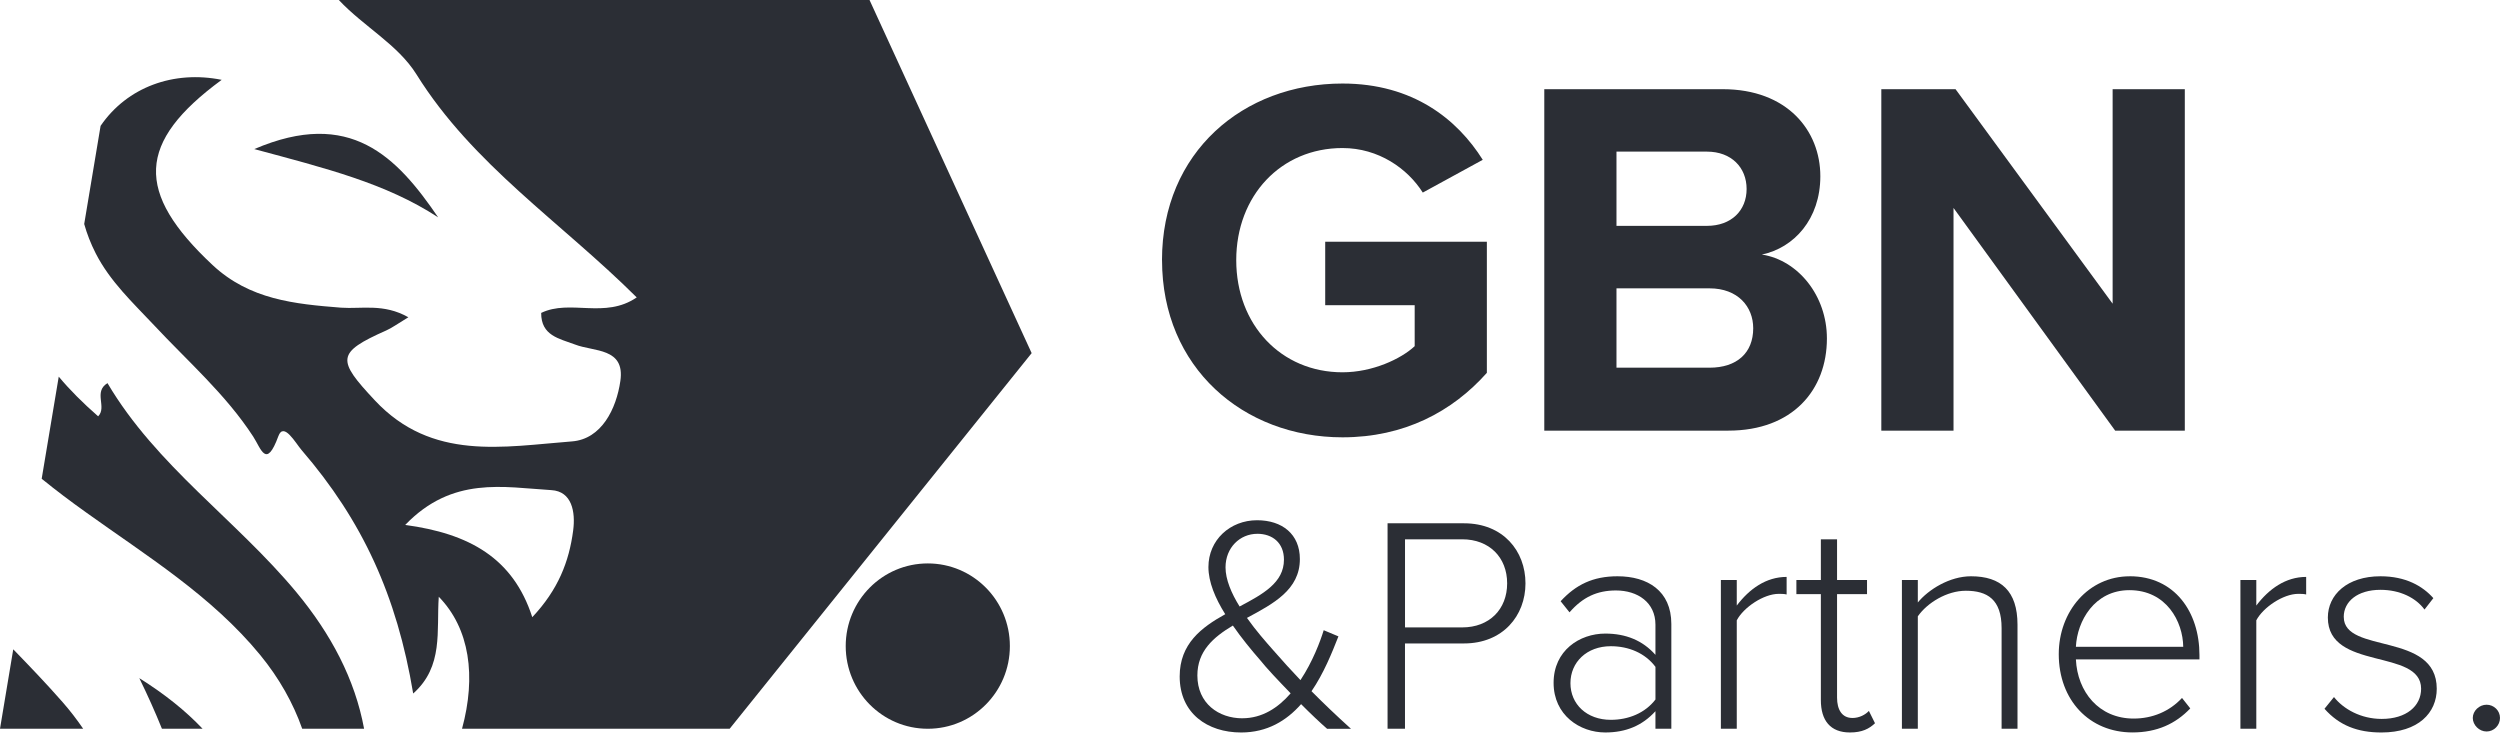
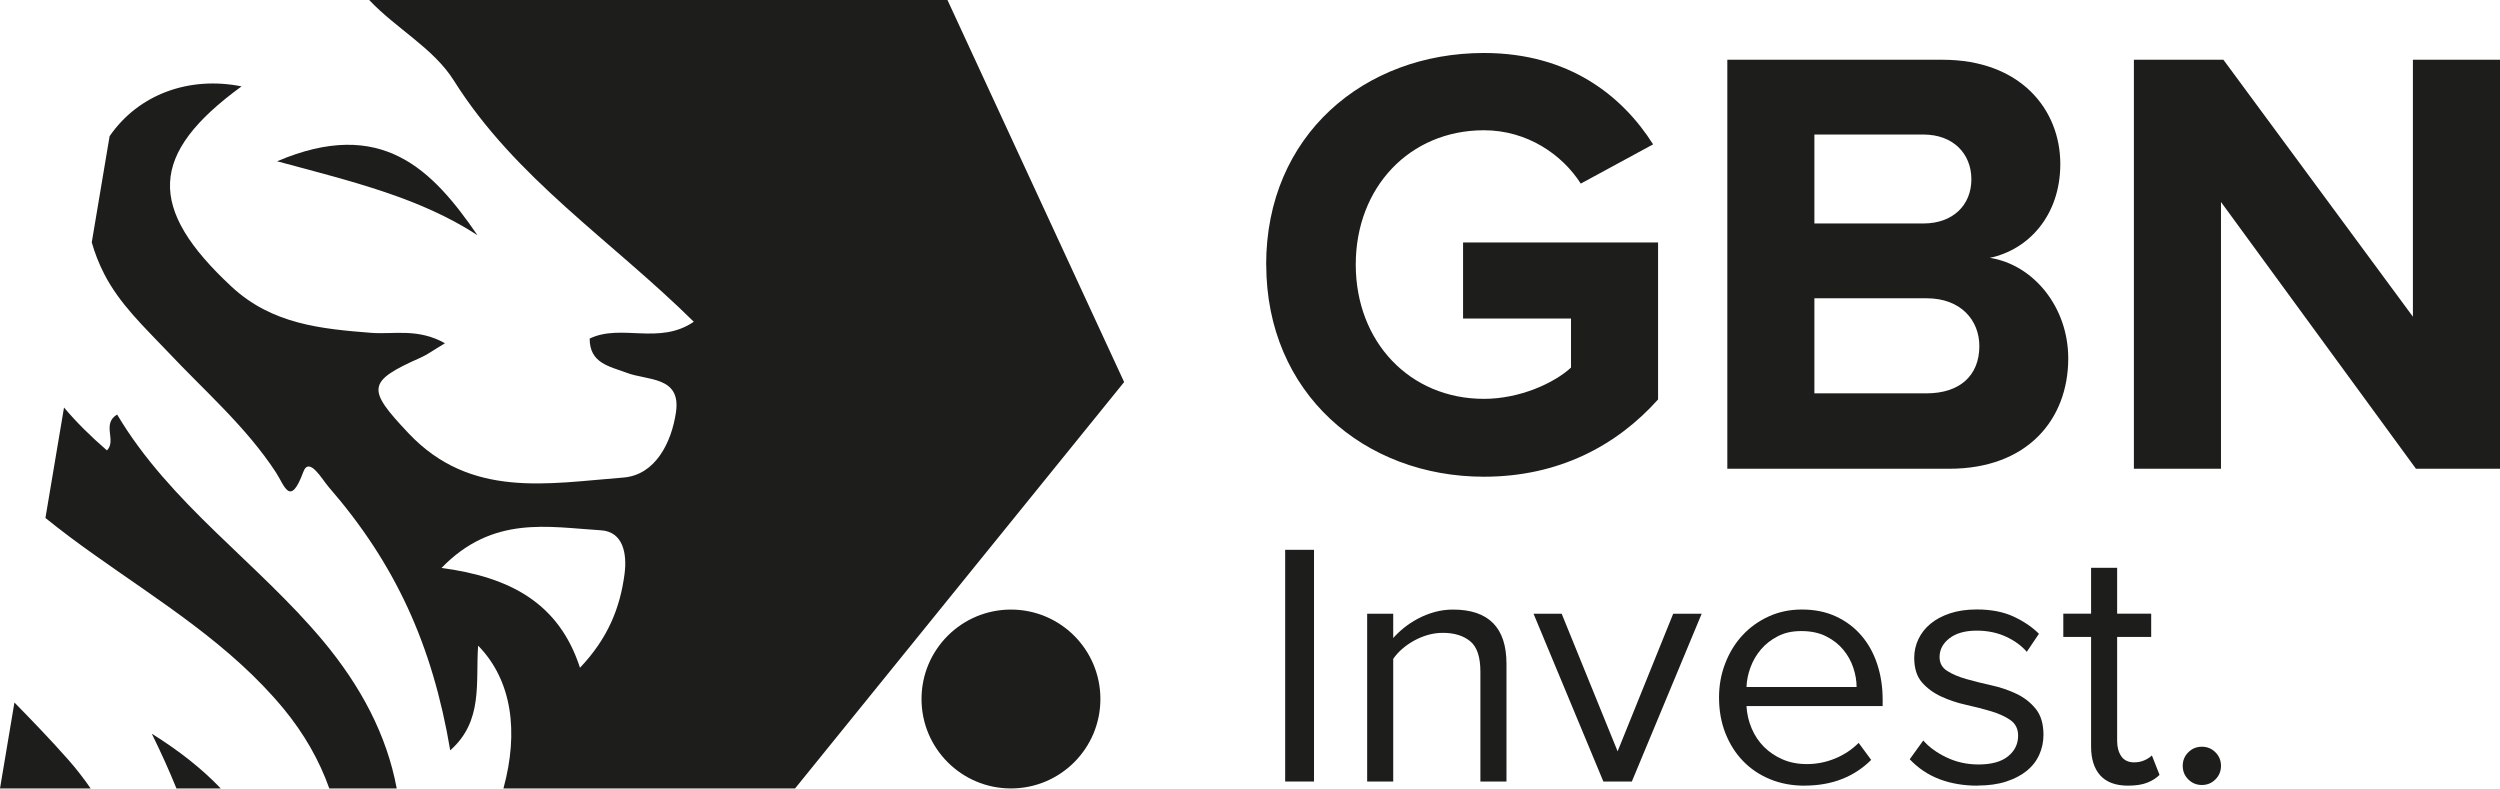
- <svg xmlns="http://www.w3.org/2000/svg" width="157" height="46" viewBox="0 0 157 46" fill="none">
-   <path d="M0.832 40.777L0 45.766H5.224C4.829 45.188 4.398 44.625 3.925 44.087C2.928 42.951 1.885 41.86 0.832 40.777Z" fill="#2B2E35" />
-   <path d="M15.969 9.362C20.429 10.565 24.225 11.498 27.516 13.65C24.915 9.837 21.995 6.777 15.969 9.362Z" fill="#2B2E35" />
-   <path d="M6.752 24.059C5.844 24.61 6.735 25.568 6.163 26.145C5.197 25.299 4.38 24.483 3.689 23.653L2.618 30.066C3.511 30.793 4.436 31.488 5.38 32.161C9.217 34.915 13.282 37.408 16.345 41.138C17.535 42.592 18.411 44.153 18.979 45.766H22.865C22.291 42.655 20.792 39.823 18.616 37.196C14.837 32.644 9.813 29.253 6.749 24.059H6.752Z" fill="#2B2E35" />
-   <path d="M8.748 42.587C9.27 43.657 9.748 44.717 10.17 45.766H12.723C11.656 44.641 10.361 43.6 8.748 42.587Z" fill="#2B2E35" />
-   <path d="M54.606 0H21.278C22.843 1.669 24.981 2.795 26.151 4.666C29.694 10.353 35.223 13.939 39.986 18.677C37.983 20.05 35.811 18.771 33.986 19.651C33.978 21.083 35.121 21.262 36.107 21.634C37.294 22.1 39.263 21.821 38.959 23.922C38.706 25.685 37.772 27.576 35.921 27.72C31.62 28.051 27.126 28.975 23.541 25.144C21.151 22.592 21.108 22.152 24.256 20.753C24.618 20.592 24.947 20.346 25.645 19.924C24.088 19.041 22.7 19.415 21.419 19.322C18.507 19.092 15.68 18.821 13.349 16.644C8.468 12.075 8.578 8.939 13.922 5.014C10.912 4.406 7.985 5.466 6.317 7.904L5.288 14.068C5.461 14.683 5.697 15.297 6.012 15.914C6.913 17.676 8.342 19.007 9.673 20.422C11.802 22.703 14.175 24.762 15.9 27.415C16.397 28.178 16.716 29.483 17.482 27.389C17.818 26.474 18.559 27.822 18.938 28.262C22.767 32.703 24.922 37.408 25.948 43.553C27.867 41.849 27.404 39.611 27.555 37.476C29.509 39.48 29.91 42.478 29.015 45.766H45.822L64.788 22.177L54.606 0ZM35.995 33.313C35.74 35.27 35.052 37.034 33.427 38.759C32.221 35.028 29.449 33.507 25.447 32.966C28.414 29.882 31.622 30.6 34.629 30.78C35.917 30.858 36.148 32.145 35.995 33.311V33.313Z" fill="#2B2E35" />
-   <path d="M58.266 45.766C61.112 45.766 63.42 43.441 63.42 40.574C63.42 37.707 61.112 35.383 58.266 35.383C55.419 35.383 53.111 37.707 53.111 40.574C53.111 43.441 55.419 45.766 58.266 45.766Z" fill="#2B2E35" />
-   <path d="M72.973 16.338C72.973 9.555 78.081 5.246 84.306 5.246C88.744 5.246 91.521 7.496 93.117 10.036L89.351 12.094C88.394 10.583 86.574 9.297 84.308 9.297C80.446 9.297 77.636 12.287 77.636 16.338C77.636 20.389 80.446 23.38 84.308 23.38C86.192 23.38 87.98 22.543 88.842 21.74V19.168H83.223V15.182H93.375V23.413C91.204 25.857 88.172 27.464 84.31 27.464C78.084 27.464 72.976 23.091 72.976 16.34L72.973 16.338Z" fill="#2B2E35" />
-   <path d="M96.981 27.044V5.601H108.187C112.241 5.601 114.317 8.204 114.317 11.066C114.317 13.766 112.656 15.567 110.645 15.985C112.911 16.338 114.73 18.557 114.73 21.258C114.73 24.473 112.592 27.044 108.538 27.044H96.981ZM109.687 11.869C109.687 10.518 108.729 9.522 107.196 9.522H101.515V14.184H107.196C108.728 14.184 109.687 13.22 109.687 11.869ZM110.102 20.614C110.102 19.264 109.145 18.108 107.357 18.108H101.515V23.091H107.357C109.08 23.091 110.102 22.159 110.102 20.616V20.614Z" fill="#2B2E35" />
-   <path d="M132.832 27.044L122.681 13.059V27.044H118.147V5.601H122.808L132.673 19.072V5.601H137.206V27.044H132.833H132.832Z" fill="#2B2E35" />
-   <path d="M84.05 39.963L83.129 39.577C82.916 40.273 82.437 41.55 81.669 42.711C81.113 42.131 80.556 41.512 79.96 40.834C79.499 40.311 78.866 39.596 78.309 38.804C79.96 37.914 81.632 37.042 81.632 35.109C81.632 33.542 80.518 32.671 78.943 32.671C77.252 32.671 75.889 33.91 75.889 35.612C75.889 36.541 76.312 37.567 76.945 38.572C75.447 39.404 74.084 40.43 74.084 42.48C74.084 44.801 75.832 46 77.944 46C79.576 46 80.787 45.265 81.709 44.22C82.303 44.819 82.899 45.381 83.341 45.767H84.84C83.899 44.917 83.111 44.161 82.363 43.408C83.132 42.286 83.649 40.989 84.053 39.965L84.05 39.963ZM78.96 33.522C79.902 33.522 80.632 34.083 80.632 35.147C80.632 36.597 79.306 37.313 77.847 38.088C77.328 37.256 76.963 36.385 76.963 35.631C76.963 34.393 77.865 33.523 78.96 33.523V33.522ZM78.019 45.109C76.54 45.109 75.195 44.181 75.195 42.419C75.195 40.891 76.194 40.02 77.424 39.285C77.961 40.06 78.576 40.813 79.152 41.471C79.517 41.935 80.265 42.728 81.053 43.541C80.265 44.45 79.267 45.107 78.018 45.107L78.019 45.109Z" fill="#2B2E35" />
-   <path d="M91.941 32.863H87.139V45.766H88.233V40.408H91.94C94.379 40.408 95.8 38.667 95.8 36.635C95.8 34.603 94.399 32.863 91.94 32.863H91.941ZM91.826 39.401H88.235V33.868H91.826C93.536 33.868 94.649 35.01 94.649 36.635C94.649 38.26 93.536 39.401 91.826 39.401Z" fill="#2B2E35" />
-   <path d="M101.581 36.19C100.044 36.19 98.969 36.713 98.008 37.757L98.565 38.454C99.409 37.486 100.312 37.081 101.485 37.081C102.848 37.081 103.962 37.836 103.962 39.228V41.124C103.155 40.215 102.098 39.789 100.812 39.789C99.198 39.789 97.566 40.853 97.566 42.883C97.566 44.914 99.217 45.999 100.812 45.999C102.1 45.999 103.136 45.573 103.962 44.663V45.766H104.96V39.188C104.96 37.099 103.462 36.19 101.579 36.19H101.581ZM103.963 43.929C103.311 44.779 102.273 45.205 101.159 45.205C99.642 45.205 98.624 44.218 98.624 42.904C98.624 41.589 99.644 40.582 101.159 40.582C102.273 40.582 103.311 41.008 103.963 41.878V43.929Z" fill="#2B2E35" />
-   <path d="M109.069 38.028V36.422H108.071V45.766H109.069V38.957C109.492 38.145 110.76 37.294 111.7 37.294C111.892 37.294 112.026 37.294 112.2 37.332V36.23C110.912 36.23 109.857 36.985 109.069 38.029V38.028Z" fill="#2B2E35" />
-   <path d="M116.328 45.088C115.675 45.088 115.367 44.565 115.367 43.811V37.312H117.249V36.422H115.367V33.869H114.35V36.422H112.813V37.312H114.35V43.967C114.35 45.243 114.944 45.999 116.174 45.999C116.943 45.999 117.385 45.766 117.75 45.419L117.366 44.645C117.155 44.877 116.771 45.09 116.328 45.09V45.088Z" fill="#2B2E35" />
-   <path d="M123.78 36.19C122.436 36.19 121.11 37.022 120.439 37.834V36.422H119.44V45.766H120.439V38.705C121.033 37.855 122.263 37.099 123.453 37.099C124.798 37.099 125.7 37.641 125.7 39.44V45.766H126.699V39.228C126.699 37.12 125.661 36.19 123.779 36.19H123.78Z" fill="#2B2E35" />
-   <path d="M133.747 36.191C131.173 36.191 129.29 38.376 129.29 41.084C129.29 43.967 131.21 45.997 133.918 45.997C135.455 45.997 136.626 45.456 137.549 44.488L137.03 43.831C136.243 44.681 135.167 45.126 133.995 45.126C131.806 45.126 130.462 43.444 130.366 41.412H138.126V41.141C138.126 38.433 136.571 36.189 133.747 36.189V36.191ZM130.366 40.62C130.443 38.995 131.538 37.062 133.727 37.062C136.051 37.062 137.089 39.035 137.107 40.62H130.366Z" fill="#2B2E35" />
-   <path d="M141.696 38.028V36.422H140.698V45.766H141.696V38.957C142.119 38.145 143.387 37.294 144.327 37.294C144.519 37.294 144.654 37.294 144.827 37.332V36.23C143.541 36.23 142.484 36.985 141.696 38.029V38.028Z" fill="#2B2E35" />
-   <path d="M147.187 38.743C147.187 37.776 148.051 37.041 149.493 37.041C150.722 37.041 151.721 37.544 152.259 38.279L152.815 37.563C152.144 36.808 151.087 36.19 149.493 36.19C147.4 36.19 146.189 37.351 146.189 38.783C146.189 42.148 152.046 40.698 152.046 43.252C152.046 44.336 151.125 45.148 149.57 45.148C148.263 45.148 147.168 44.529 146.574 43.775L145.978 44.51C146.9 45.555 148.052 46 149.551 46C151.875 46 153.028 44.762 153.028 43.254C153.028 39.656 147.189 41.087 147.189 38.747L147.187 38.743Z" fill="#2B2E35" />
-   <path d="M156.156 44.256C155.695 44.256 155.291 44.643 155.291 45.088C155.291 45.533 155.695 45.938 156.156 45.938C156.616 45.938 157 45.552 157 45.088C157 44.624 156.616 44.256 156.156 44.256Z" fill="#2B2E35" />
+ <svg xmlns="http://www.w3.org/2000/svg" id="_Шар_2" data-name="Шар 2" viewBox="0 0 916.26 288.97">
+   <defs>
+     <style>
+       .cls-1 {
+         fill: #1d1d1b;
+       }
+     </style>
+   </defs>
+   <g id="_ар_1" data-name=" ар 1">
+     <g>
+       <path class="cls-1" d="M5.29,257.47l-5.29,31.5H33.22c-2.51-3.65-5.25-7.2-8.26-10.6-6.34-7.17-12.97-14.06-19.67-20.9Z" />
+       <path class="cls-1" d="M101.55,59.11c28.36,7.6,52.5,13.49,73.43,27.08-16.54-24.08-35.11-43.4-73.43-27.08Z" />
+       <path class="cls-1" d="M42.94,151.91c-5.78,3.48-.11,9.53-3.75,13.17-6.14-5.34-11.34-10.49-15.73-15.73l-6.81,40.49c5.68,4.59,11.56,8.98,17.56,13.23,24.4,17.39,50.25,33.13,69.73,56.68,7.57,9.18,13.14,19.04,16.75,29.22h24.71c-3.65-19.64-13.18-37.52-27.02-54.11-24.03-28.74-55.98-50.15-75.46-82.95h.02Z" />
+       <path class="cls-1" d="M55.63,268.9c3.32,6.76,6.36,13.45,9.04,20.07h16.24c-6.79-7.1-15.02-13.67-25.28-20.07Z" />
+       <path class="cls-1" d="M347.25,0H135.31c9.95,10.54,23.55,17.65,30.99,29.46,22.53,35.91,57.69,58.55,87.98,88.47-12.74,8.67-26.55,.59-38.16,6.15-.05,9.04,7.22,10.17,13.49,12.52,7.55,2.94,20.07,1.18,18.14,14.45-1.61,11.13-7.55,23.07-19.32,23.98-27.35,2.09-55.93,7.92-78.73-16.27-15.2-16.11-15.47-18.89,4.55-27.72,2.3-1.02,4.39-2.57,8.83-5.24-9.9-5.57-18.73-3.21-26.87-3.8-18.52-1.45-36.5-3.16-51.32-16.91-31.04-28.85-30.34-48.65,3.64-73.43-19.14-3.84-37.75,2.85-48.36,18.25l-6.54,38.92c1.1,3.88,2.6,7.76,4.6,11.65,5.73,11.13,14.82,19.53,23.28,28.47,13.54,14.4,28.63,27.4,39.6,44.15,3.16,4.82,5.19,13.06,10.06-.16,2.14-5.78,6.85,2.73,9.26,5.51,24.35,28.04,38.05,57.75,44.58,96.55,12.2-10.76,9.26-24.89,10.22-38.37,12.42,12.65,14.97,31.58,9.28,52.34h106.88l120.61-148.94L347.25,0Zm-118.35,210.34c-1.62,12.36-6,23.5-16.33,34.39-7.67-23.56-25.3-33.16-50.75-36.58,18.87-19.47,39.27-14.94,58.39-13.8,8.19,.49,9.66,8.62,8.69,15.98h0Z" />
+     </g>
+     <circle class="cls-1" cx="370.52" cy="256.19" r="32.78" />
+     <g>
+       <path class="cls-1" d="M464.05,96.96c0-47.42,35.96-77.54,79.79-77.54,31.24,0,50.79,15.73,62.03,33.49l-26.51,14.38c-6.74-10.56-19.55-19.55-35.5-19.55-27.19,0-46.97,20.9-46.97,49.22s19.78,49.22,46.97,49.22c13.26,0,25.85-5.85,31.92-11.46v-17.98h-39.56v-27.87h71.47v57.53c-15.29,17.08-36.63,28.32-63.82,28.32-43.83,0-79.79-30.57-79.79-77.76h-.02Z" />
+       <path class="cls-1" d="M633.07,171.8V21.9h78.89c28.54,0,43.15,18.2,43.15,38.21,0,18.88-11.69,31.46-25.85,34.39,15.95,2.47,28.76,17.98,28.76,36.85,0,22.47-15.06,40.45-43.6,40.45h-81.36Zm89.45-106.08c0-9.44-6.74-16.41-17.54-16.41h-40v32.59h40c10.78,0,17.54-6.74,17.54-16.19Zm2.92,61.13c0-9.44-6.74-17.53-19.33-17.53h-41.13v34.84h41.13c12.13,0,19.33-6.52,19.33-17.3h0Z" />
+       <path class="cls-1" d="M885.46,171.8l-71.46-97.77v97.77h-31.92V21.9h32.81l69.45,94.17V21.9h31.92V171.8h-30.8Z" />
+     </g>
+     <g>
+       <path class="cls-1" d="M471.02,286.43v-84.92h10.57v84.92h-10.57Z" />
+       <path class="cls-1" d="M542.57,286.43v-40.23c0-5.43-1.25-9.17-3.76-11.2-2.5-2.04-5.84-3.06-9.99-3.06-1.87,0-3.69,.25-5.47,.76-1.78,.51-3.48,1.21-5.09,2.1-1.61,.89-3.08,1.91-4.39,3.06-1.32,1.15-2.4,2.36-3.25,3.63v44.94h-9.55v-61.49h9.55v8.91c1.1-1.27,2.42-2.52,3.95-3.76,1.53-1.23,3.25-2.36,5.16-3.37,1.91-1.02,3.95-1.82,6.11-2.42,2.16-.59,4.39-.89,6.68-.89,13.07,0,19.61,6.62,19.61,19.86v43.16h-9.55Z" />
+       <path class="cls-1" d="M587.64,286.43l-25.59-61.49h10.31l20.5,50.42,20.37-50.42h10.44l-25.59,61.49h-10.44Z" />
+       <path class="cls-1" d="M661.35,287.95c-4.58,0-8.79-.79-12.6-2.36-3.82-1.57-7.11-3.78-9.87-6.62-2.76-2.84-4.92-6.24-6.49-10.19-1.57-3.95-2.36-8.34-2.36-13.18,0-4.41,.76-8.59,2.3-12.54,1.53-3.95,3.64-7.36,6.32-10.25,2.68-2.88,5.87-5.18,9.57-6.87,3.7-1.7,7.76-2.55,12.18-2.55,4.68,0,8.85,.85,12.5,2.55,3.66,1.7,6.76,4.03,9.31,7,2.55,2.97,4.49,6.47,5.81,10.5,1.32,4.03,1.98,8.34,1.98,12.92v2.42h-49.91c.17,2.89,.8,5.62,1.91,8.21,1.1,2.59,2.61,4.84,4.52,6.75,1.91,1.91,4.18,3.44,6.81,4.58,2.63,1.15,5.6,1.72,8.91,1.72,3.56,0,7-.68,10.31-2.04,3.31-1.36,6.19-3.27,8.66-5.73l4.58,6.24c-3.06,3.06-6.62,5.39-10.69,7s-8.66,2.42-13.75,2.42Zm19.1-36.16c0-2.29-.4-4.65-1.21-7.07-.81-2.42-2.04-4.63-3.69-6.62-1.66-1.99-3.76-3.63-6.3-4.9-2.55-1.27-5.56-1.91-9.04-1.91s-6.2,.64-8.66,1.91c-2.46,1.27-4.52,2.89-6.17,4.84-1.66,1.95-2.93,4.14-3.82,6.56-.89,2.42-1.38,4.82-1.46,7.19h40.36Z" />
+       <path class="cls-1" d="M724.75,287.95c-5.09,0-9.72-.79-13.88-2.36-4.16-1.57-7.81-4.01-10.95-7.32l4.97-6.88c2.04,2.38,4.86,4.44,8.47,6.18,3.61,1.74,7.53,2.61,11.78,2.61,4.75,0,8.36-1,10.82-2.99,2.46-1.99,3.69-4.52,3.69-7.58,0-2.46-.93-4.35-2.8-5.67-1.87-1.31-4.22-2.4-7.07-3.25-2.84-.85-5.9-1.63-9.17-2.36-3.27-.72-6.32-1.74-9.17-3.06-2.84-1.31-5.2-3.06-7.07-5.22-1.87-2.16-2.8-5.16-2.8-8.98,0-2.38,.51-4.65,1.53-6.81,1.02-2.16,2.5-4.05,4.46-5.67,1.95-1.61,4.35-2.88,7.19-3.82,2.84-.93,6.09-1.4,9.74-1.4,5.26,0,9.76,.87,13.5,2.61,3.73,1.74,6.83,3.84,9.29,6.3l-4.46,6.62c-1.87-2.21-4.39-4.05-7.58-5.54-3.18-1.48-6.77-2.23-10.76-2.23-4.24,0-7.57,.93-9.99,2.8-2.42,1.87-3.63,4.16-3.63,6.88,0,2.21,.93,3.9,2.8,5.09,1.87,1.19,4.22,2.19,7.07,2.99,2.84,.81,5.9,1.57,9.17,2.29,3.27,.72,6.32,1.76,9.17,3.12,2.84,1.36,5.2,3.2,7.07,5.54,1.87,2.34,2.8,5.5,2.8,9.48,0,2.55-.51,4.97-1.53,7.26-1.02,2.29-2.55,4.27-4.58,5.92-2.04,1.65-4.56,2.97-7.58,3.95-3.01,.98-6.52,1.46-10.5,1.46Z" />
+       <path class="cls-1" d="M780.01,287.95c-4.58,0-8-1.25-10.25-3.75-2.25-2.5-3.37-6.03-3.37-10.61v-40.14h-10.18v-8.53h10.18v-16.81h9.55v16.81h12.48v8.53h-12.48v38.09c0,2.29,.51,4.17,1.53,5.65,1.02,1.48,2.59,2.22,4.71,2.22,1.36,0,2.61-.25,3.76-.76,1.15-.51,2.06-1.1,2.74-1.78l2.8,7.13c-1.19,1.19-2.7,2.14-4.52,2.86-1.83,.72-4.14,1.08-6.94,1.08Z" />
+       <path class="cls-1" d="M806.99,287.7c-1.95,0-3.61-.68-4.97-2.04-1.36-1.36-2.04-3.01-2.04-4.97s.68-3.61,2.04-4.97c1.36-1.36,3.01-2.04,4.97-2.04s3.61,.68,4.97,2.04c1.36,1.36,2.04,3.01,2.04,4.97s-.68,3.61-2.04,4.97c-1.36,1.36-3.01,2.04-4.97,2.04Z" />
+     </g>
+   </g>
</svg>
